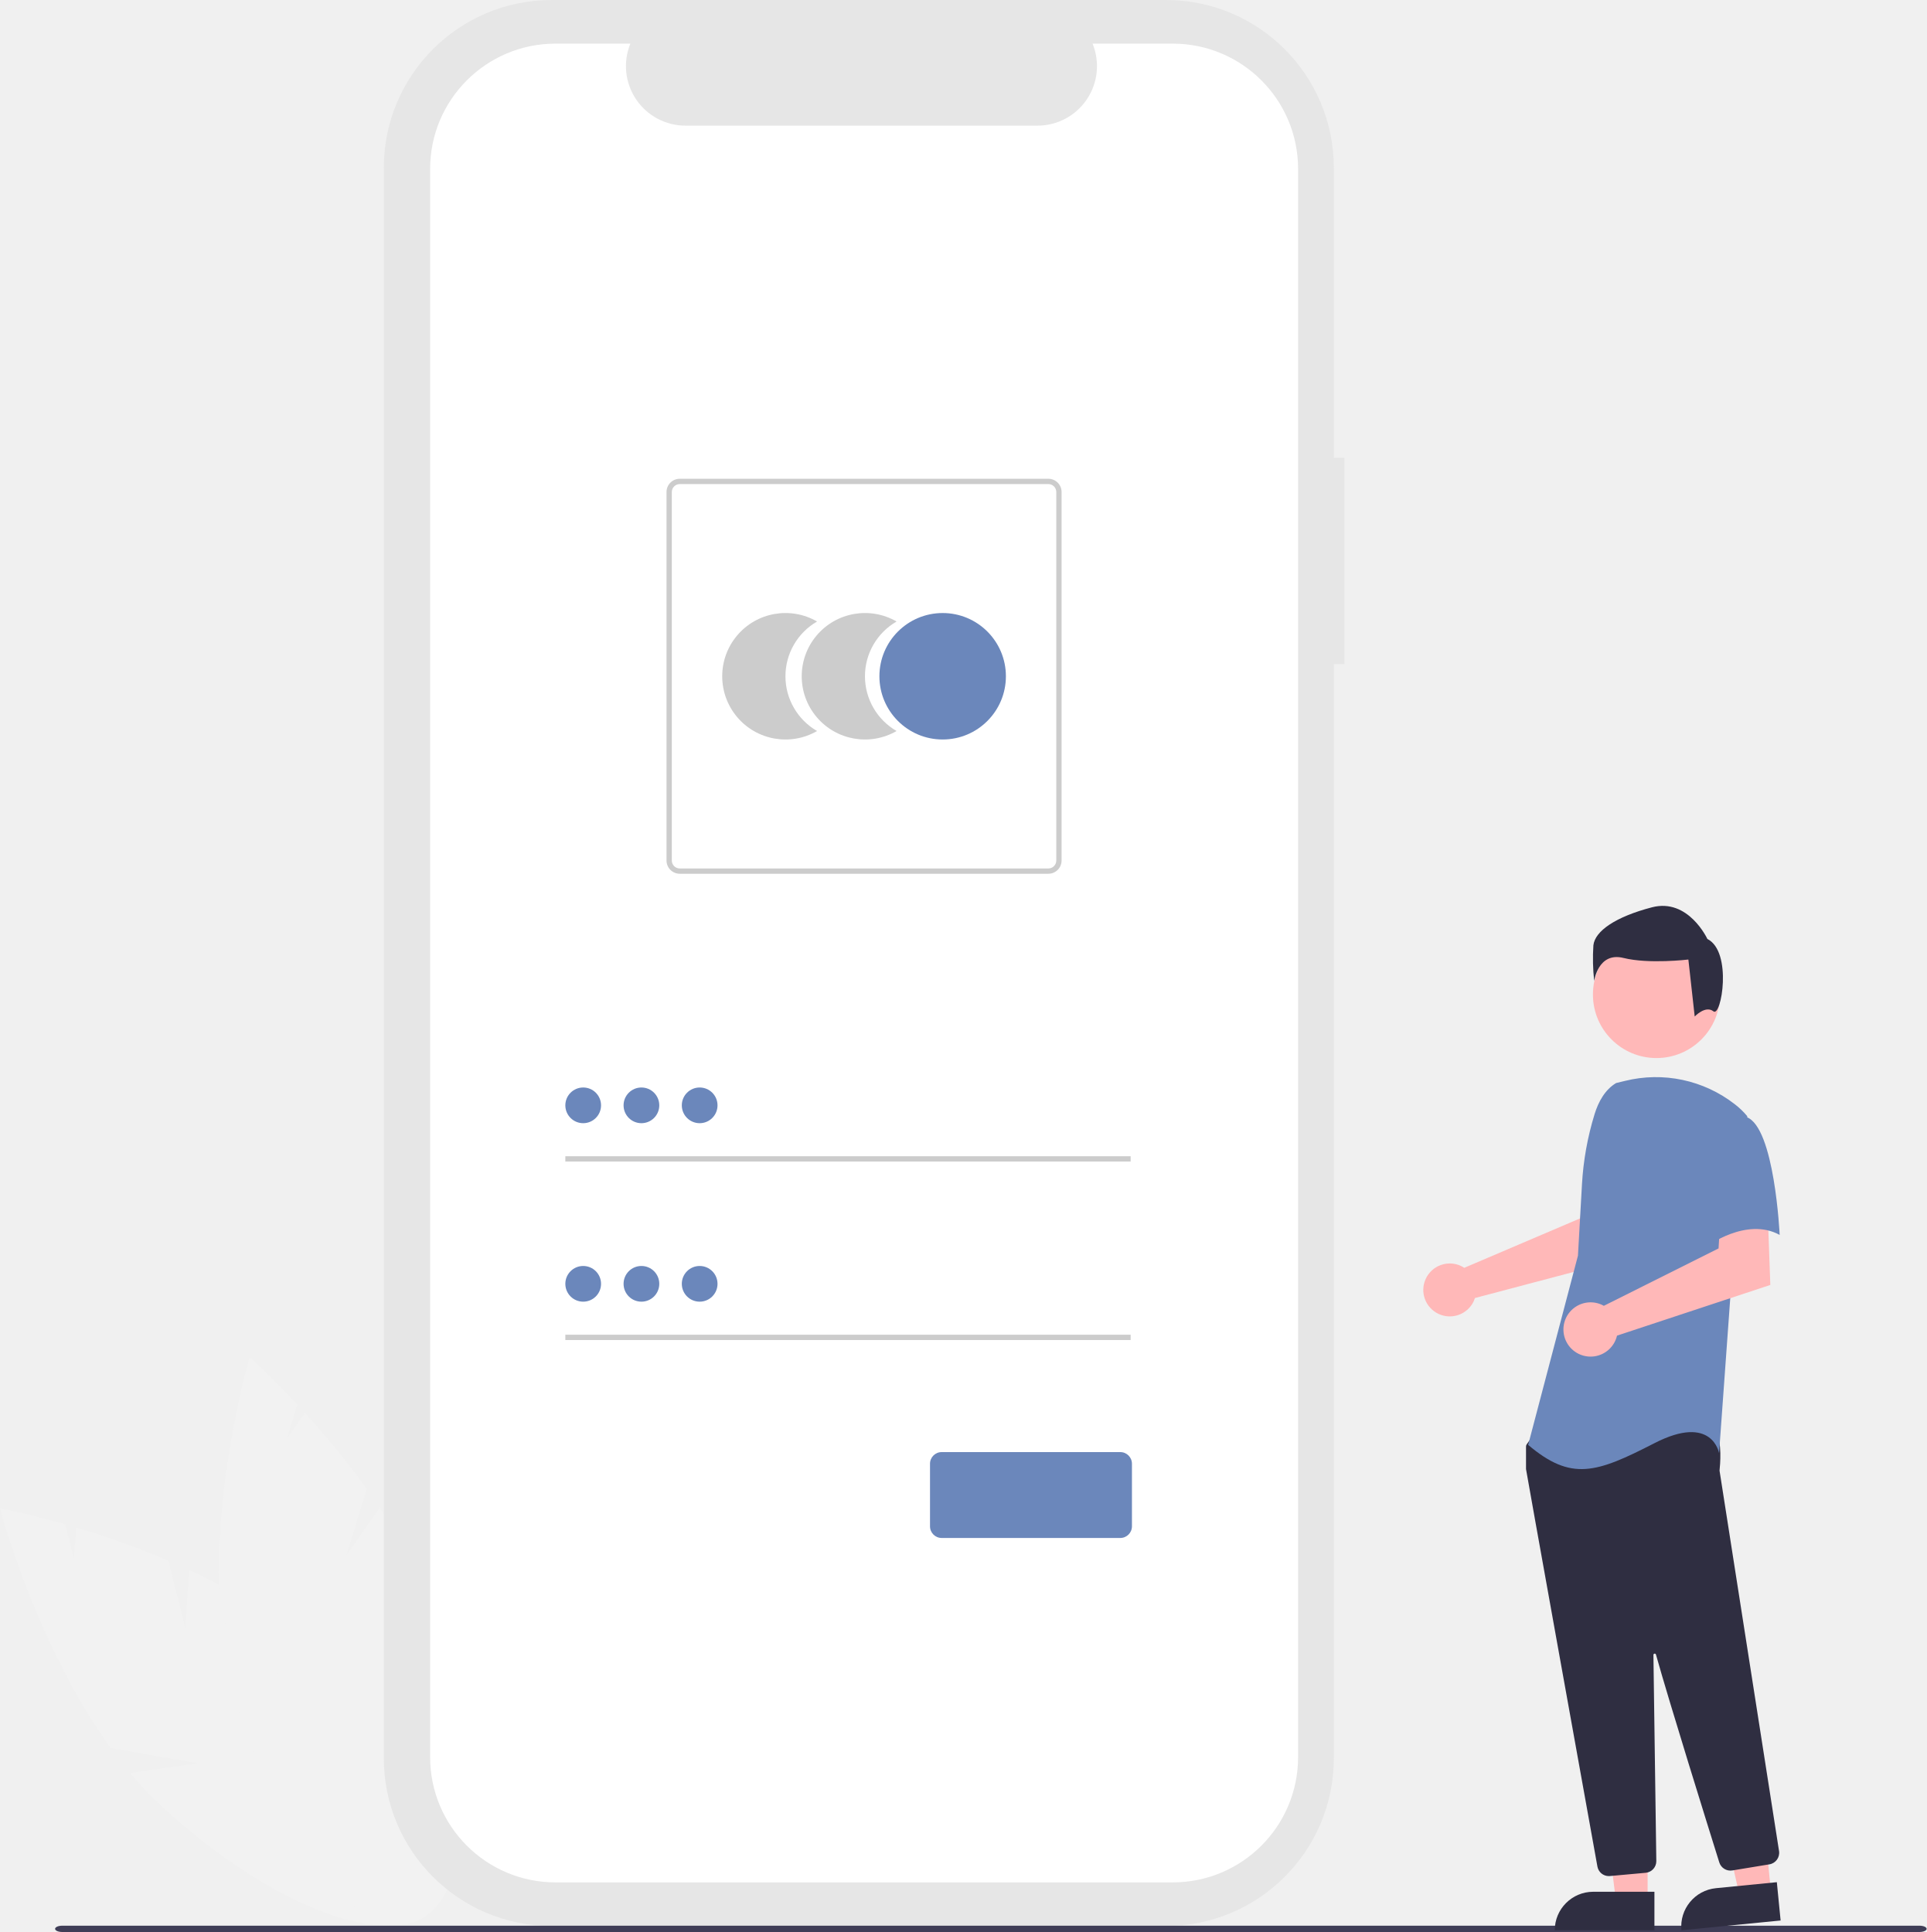
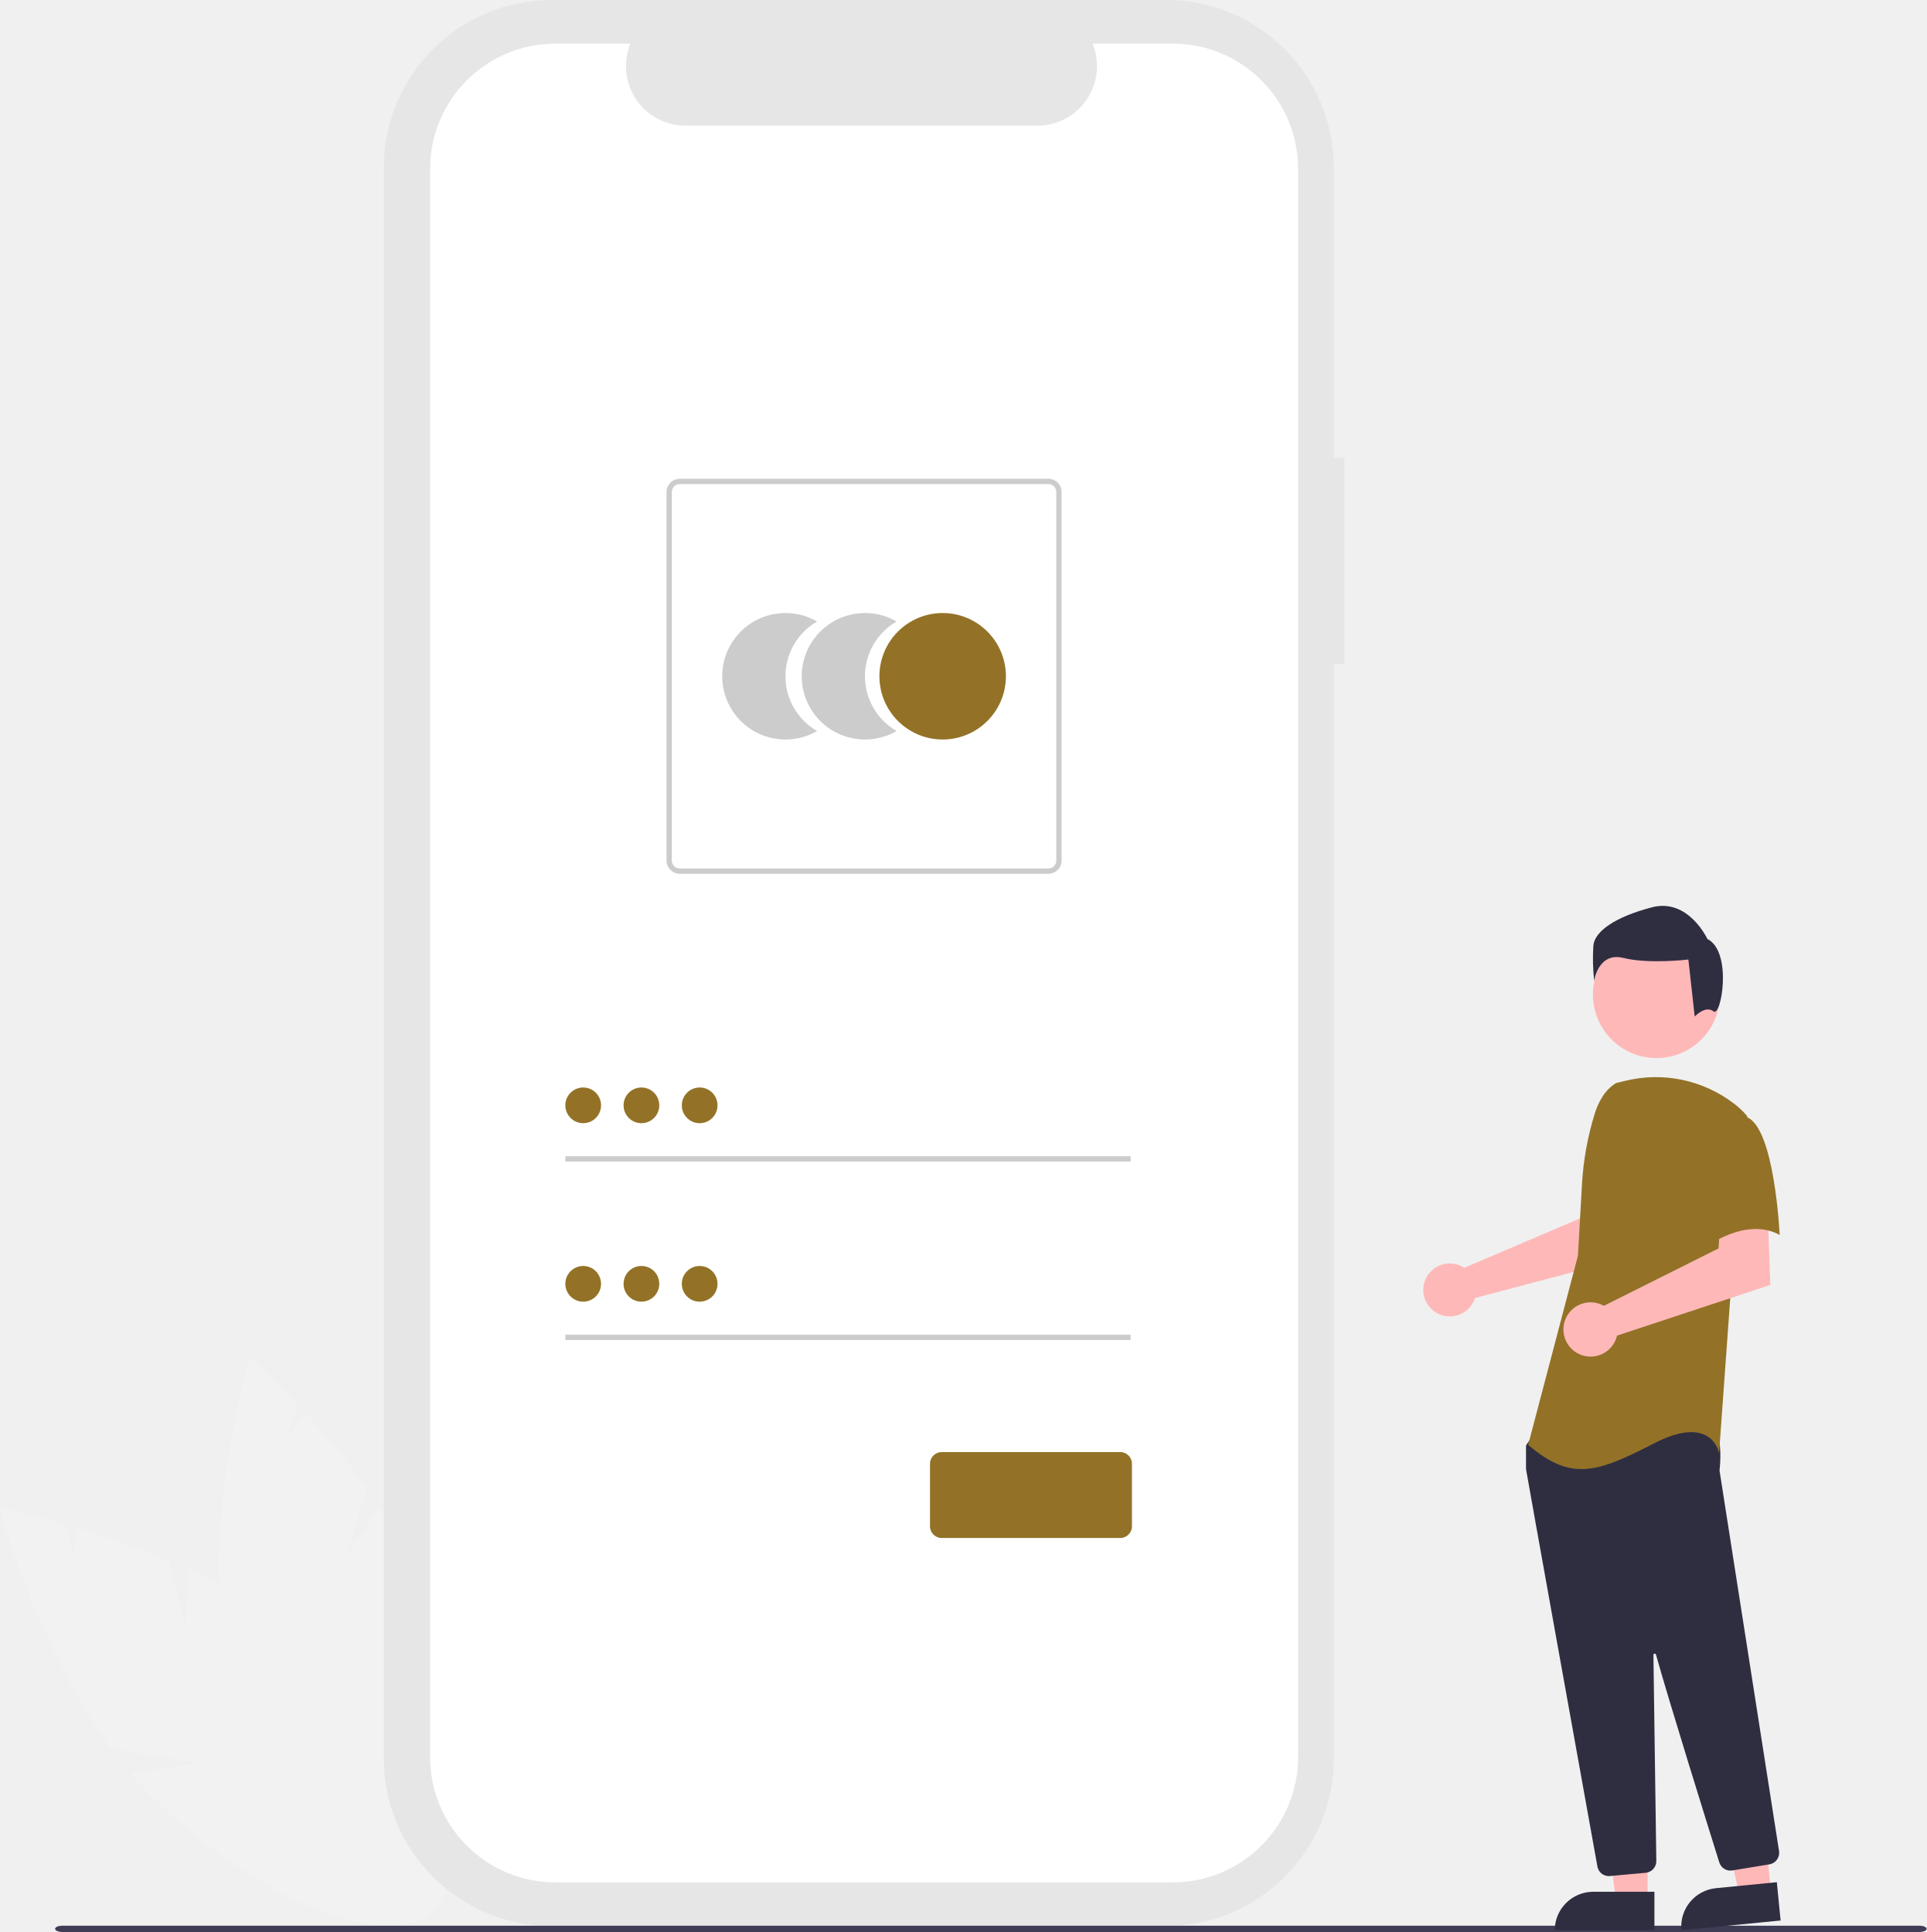
<svg xmlns="http://www.w3.org/2000/svg" data-name="Layer 1" width="744.848" height="747.077" viewBox="0 0 744.848 747.077">
-   <path id="fa3b9e12-7275-481e-bee9-64fd9595a50d-264" data-name="Path 1" d="M299.205,705.809l-6.56-25.872a335.967,335.967,0,0,0-35.643-12.788l-.828,12.024-3.358-13.247c-15.021-4.294-25.24-6.183-25.24-6.183s13.8,52.489,42.754,92.617l33.734,5.926-26.207,3.779a135.926,135.926,0,0,0,11.719,12.422c42.115,39.092,89.024,57.028,104.773,40.06s-5.625-62.412-47.74-101.5c-13.056-12.119-29.457-21.844-45.875-29.5Z" transform="translate(-227.576 -76.46149)" fill="#f2f2f2" />
-   <path id="bde08021-c30f-4979-a9d8-cb90b72b5ca2-265" data-name="Path 2" d="M361.591,677.706l7.758-25.538a335.94,335.94,0,0,0-23.9-29.371l-6.924,9.865,3.972-13.076c-10.641-11.436-18.412-18.335-18.412-18.335s-15.315,52.067-11.275,101.384l25.815,22.51-24.392-10.312a135.919,135.919,0,0,0,3.614,16.694c15.846,55.234,46.731,94.835,68.983,88.451s27.446-56.335,11.6-111.569c-4.912-17.123-13.926-33.926-24.023-48.965Z" transform="translate(-227.576 -76.46149)" fill="#f2f2f2" />
-   <path id="b3ac2088-de9b-4f7f-bc99-0ed9705c1a9d-266" data-name="Path 22" d="M747.327,253.445h-4.092v-112.1a64.883,64.883,0,0,0-64.883-64.883H440.845a64.883,64.883,0,0,0-64.883,64.883v615a64.883,64.883,0,0,0,64.883,64.883H678.352a64.883,64.883,0,0,0,64.882-64.883v-423.105h4.092Z" transform="translate(-227.576 -76.46149)" fill="#e6e6e6" />
-   <path id="b2715b96-3117-487c-acc0-20904544b5b7-267" data-name="Path 23" d="M680.97,93.335h-31a23.02,23.02,0,0,1-21.316,31.714H492.589a23.02,23.02,0,0,1-21.314-31.714H442.319a48.454,48.454,0,0,0-48.454,48.454v614.107a48.454,48.454,0,0,0,48.454,48.454H680.97a48.454,48.454,0,0,0,48.454-48.454h0V141.788a48.454,48.454,0,0,0-48.454-48.453Z" transform="translate(-227.576 -76.46149)" fill="#fff" />
-   <path id="b06d66ec-6c84-45dd-8c27-1263a6253192-268" data-name="Path 6" d="M531.234,337.965a24.437,24.437,0,0,1,12.23-21.174,24.45,24.45,0,1,0,0,42.345A24.434,24.434,0,0,1,531.234,337.965Z" transform="translate(-227.576 -76.46149)" fill="#ccc" />
-   <path id="e73810fe-4cf4-40cc-8c7c-ca544ce30bd4-269" data-name="Path 7" d="M561.971,337.965a24.436,24.436,0,0,1,12.23-21.174,24.45,24.45,0,1,0,0,42.345A24.434,24.434,0,0,1,561.971,337.965Z" transform="translate(-227.576 -76.46149)" fill="#ccc" />
-   <circle id="a4813fcf-056e-4514-bb8b-e6506f49341f" data-name="Ellipse 1" cx="364.434" cy="261.502" r="24.45" fill="#6b87bb" />
-   <path id="bbe451c3-febc-41ba-8083-4c8307a2e73e-270" data-name="Path 8" d="M632.872,414.33h-142.5a5.123,5.123,0,0,1-5.117-5.117v-142.5a5.123,5.123,0,0,1,5.117-5.117h142.5a5.123,5.123,0,0,1,5.117,5.117v142.5A5.123,5.123,0,0,1,632.872,414.33Zm-142.5-150.686a3.073,3.073,0,0,0-3.07,3.07v142.5a3.073,3.073,0,0,0,3.07,3.07h142.5a3.073,3.073,0,0,0,3.07-3.07v-142.5a3.073,3.073,0,0,0-3.07-3.07Z" transform="translate(-227.576 -76.46149)" fill="#ccc" />
+   <path id="fa3b9e12-7275-481e-bee9-64fd9595a50d-242" data-name="Path 1" d="M299.205,705.809l-6.56-25.872a335.967,335.967,0,0,0-35.643-12.788l-.828,12.024-3.358-13.247c-15.021-4.294-25.24-6.183-25.24-6.183s13.8,52.489,42.754,92.617l33.734,5.926-26.207,3.779a135.926,135.926,0,0,0,11.719,12.422c42.115,39.092,89.024,57.028,104.773,40.06s-5.625-62.412-47.74-101.5c-13.056-12.119-29.457-21.844-45.875-29.5Z" transform="translate(-227.576 -76.46149)" fill="#f2f2f2" />
+   <path id="bde08021-c30f-4979-a9d8-cb90b72b5ca2-243" data-name="Path 2" d="M361.591,677.706l7.758-25.538a335.94,335.94,0,0,0-23.9-29.371l-6.924,9.865,3.972-13.076c-10.641-11.436-18.412-18.335-18.412-18.335s-15.315,52.067-11.275,101.384l25.815,22.51-24.392-10.312a135.919,135.919,0,0,0,3.614,16.694c15.846,55.234,46.731,94.835,68.983,88.451s27.446-56.335,11.6-111.569c-4.912-17.123-13.926-33.926-24.023-48.965Z" transform="translate(-227.576 -76.46149)" fill="#f2f2f2" />
+   <path id="b3ac2088-de9b-4f7f-bc99-0ed9705c1a9d-244" data-name="Path 22" d="M747.327,253.445h-4.092v-112.1a64.883,64.883,0,0,0-64.883-64.883H440.845a64.883,64.883,0,0,0-64.883,64.883v615a64.883,64.883,0,0,0,64.883,64.883H678.352a64.883,64.883,0,0,0,64.882-64.883v-423.105h4.092Z" transform="translate(-227.576 -76.46149)" fill="#e6e6e6" />
+   <path id="b2715b96-3117-487c-acc0-20904544b5b7-245" data-name="Path 23" d="M680.97,93.335h-31a23.02,23.02,0,0,1-21.316,31.714H492.589a23.02,23.02,0,0,1-21.314-31.714H442.319a48.454,48.454,0,0,0-48.454,48.454v614.107a48.454,48.454,0,0,0,48.454,48.454H680.97a48.454,48.454,0,0,0,48.454-48.454h0V141.788a48.454,48.454,0,0,0-48.454-48.453Z" transform="translate(-227.576 -76.46149)" fill="#fff" />
+   <path id="b06d66ec-6c84-45dd-8c27-1263a6253192-246" data-name="Path 6" d="M531.234,337.965a24.437,24.437,0,0,1,12.23-21.174,24.45,24.45,0,1,0,0,42.345A24.434,24.434,0,0,1,531.234,337.965Z" transform="translate(-227.576 -76.46149)" fill="#ccc" />
+   <path id="e73810fe-4cf4-40cc-8c7c-ca544ce30bd4-247" data-name="Path 7" d="M561.971,337.965a24.436,24.436,0,0,1,12.23-21.174,24.45,24.45,0,1,0,0,42.345A24.434,24.434,0,0,1,561.971,337.965Z" transform="translate(-227.576 -76.46149)" fill="#ccc" />
+   <circle id="a4813fcf-056e-4514-bb8b-e6506f49341f" data-name="Ellipse 1" cx="364.434" cy="261.502" r="24.45" fill="#937227" />
+   <path id="bbe451c3-febc-41ba-8083-4c8307a2e73e-248" data-name="Path 8" d="M632.872,414.33h-142.5a5.123,5.123,0,0,1-5.117-5.117v-142.5a5.123,5.123,0,0,1,5.117-5.117h142.5a5.123,5.123,0,0,1,5.117,5.117v142.5A5.123,5.123,0,0,1,632.872,414.33Zm-142.5-150.686a3.073,3.073,0,0,0-3.07,3.07v142.5a3.073,3.073,0,0,0,3.07,3.07h142.5a3.073,3.073,0,0,0,3.07-3.07v-142.5a3.073,3.073,0,0,0-3.07-3.07Z" transform="translate(-227.576 -76.46149)" fill="#ccc" />
  <rect id="bb28937d-932f-4fdf-befe-f406e51091fe" data-name="Rectangle 1" x="218.562" y="447.102" width="218.552" height="2.047" fill="#ccc" />
-   <circle id="fcef55fc-4968-45b2-93bb-1a1080c85fc7" data-name="Ellipse 2" cx="225.464" cy="427.42" r="6.902" fill="#6b87bb" />
+   <circle id="fcef55fc-4968-45b2-93bb-1a1080c85fc7" data-name="Ellipse 2" cx="225.464" cy="427.42" r="6.902" fill="#937227" />
  <rect id="ff33d889-4c74-4b91-85ef-b4882cc8fe76" data-name="Rectangle 2" x="218.562" y="516.118" width="218.552" height="2.047" fill="#ccc" />
-   <circle id="e8fa0310-b872-4adf-aedd-0c6eda09f3b8" data-name="Ellipse 3" cx="225.464" cy="496.437" r="6.902" fill="#6b87bb" />
-   <path d="M660.69,671.172H591.622a4.505,4.505,0,0,1-4.5-4.5v-24.208a4.505,4.505,0,0,1,4.5-4.5h69.068a4.505,4.505,0,0,1,4.5,4.5v24.208A4.505,4.505,0,0,1,660.69,671.172Z" transform="translate(-227.576 -76.46149)" fill="#6b87bb" />
-   <circle id="e12ee00d-aa4a-4413-a013-11d20b7f97f7" data-name="Ellipse 7" cx="247.978" cy="427.42" r="6.902" fill="#6b87bb" />
-   <circle id="f58f497e-6949-45c8-be5f-eee2aa0f6586" data-name="Ellipse 8" cx="270.492" cy="427.42" r="6.902" fill="#6b87bb" />
-   <circle id="b4d4939a-c6e6-4f4d-ba6c-e8b05485017d" data-name="Ellipse 9" cx="247.978" cy="496.437" r="6.902" fill="#6b87bb" />
-   <circle id="aff120b1-519b-4e96-ac87-836aa55663de" data-name="Ellipse 10" cx="270.492" cy="496.437" r="6.902" fill="#6b87bb" />
-   <path id="f1094013-1297-477a-ac57-08eac07c4bd5-271" data-name="Path 88" d="M969.642,823.539H251.656c-1.537,0-2.782-.546-2.782-1.218s1.245-1.219,2.782-1.219H969.642c1.536,0,2.782.546,2.782,1.219S971.178,823.539,969.642,823.539Z" transform="translate(-227.576 -76.46149)" fill="#3f3d56" />
+   <circle id="e8fa0310-b872-4adf-aedd-0c6eda09f3b8" data-name="Ellipse 3" cx="225.464" cy="496.437" r="6.902" fill="#937227" />
+   <path d="M660.69,671.172H591.622a4.505,4.505,0,0,1-4.5-4.5v-24.208a4.505,4.505,0,0,1,4.5-4.5h69.068a4.505,4.505,0,0,1,4.5,4.5v24.208A4.505,4.505,0,0,1,660.69,671.172Z" transform="translate(-227.576 -76.46149)" fill="#937227" />
+   <circle id="e12ee00d-aa4a-4413-a013-11d20b7f97f7" data-name="Ellipse 7" cx="247.978" cy="427.42" r="6.902" fill="#937227" />
+   <circle id="f58f497e-6949-45c8-be5f-eee2aa0f6586" data-name="Ellipse 8" cx="270.492" cy="427.42" r="6.902" fill="#937227" />
+   <circle id="b4d4939a-c6e6-4f4d-ba6c-e8b05485017d" data-name="Ellipse 9" cx="247.978" cy="496.437" r="6.902" fill="#937227" />
+   <circle id="aff120b1-519b-4e96-ac87-836aa55663de" data-name="Ellipse 10" cx="270.492" cy="496.437" r="6.902" fill="#937227" />
+   <path id="f1094013-1297-477a-ac57-08eac07c4bd5-249" data-name="Path 88" d="M969.642,823.539H251.656c-1.537,0-2.782-.546-2.782-1.218s1.245-1.219,2.782-1.219H969.642c1.536,0,2.782.546,2.782,1.219S971.178,823.539,969.642,823.539Z" transform="translate(-227.576 -76.46149)" fill="#3f3d56" />
  <path d="M792.253,565.923a10.094,10.094,0,0,1,1.411.787l44.852-19.143,1.601-11.815,17.922-.11-1.059,27.098-59.2,15.656a10.608,10.608,0,0,1-.447,1.208,10.235,10.235,0,1,1-5.079-13.682Z" transform="translate(-227.576 -76.46149)" fill="#ffb8b8" />
  <polygon points="636.98 735.021 624.72 735.021 618.888 687.733 636.982 687.734 636.98 735.021" fill="#ffb8b8" />
  <path d="M615.963,731.518h23.644a0,0,0,0,1,0,0v14.887a0,0,0,0,1,0,0H601.076a0,0,0,0,1,0,0v0A14.887,14.887,0,0,1,615.963,731.518Z" fill="#2f2e41" />
  <polygon points="684.66 731.557 672.459 732.759 662.018 686.271 680.025 684.497 684.66 731.557" fill="#ffb8b8" />
  <path d="M891.686,806.128h23.644a0,0,0,0,1,0,0v14.887a0,0,0,0,1,0,0H876.799a0,0,0,0,1,0,0v0A14.887,14.887,0,0,1,891.686,806.128Z" transform="translate(-303.0087 15.2906) rotate(-5.62529)" fill="#2f2e41" />
  <circle cx="640.393" cy="384.574" r="24.561" fill="#ffb8b8" />
  <path d="M849.556,801.919a4.471,4.471,0,0,1-4.415-3.697c-6.346-35.226-27.088-150.405-27.584-153.596a1.427,1.427,0,0,1-.016-.222v-8.588a1.489,1.489,0,0,1,.279-.872l2.74-3.838a1.478,1.478,0,0,1,1.144-.625c15.622-.732,66.784-2.879,69.256.209h0c2.482,3.104,1.605,12.507,1.404,14.36l.01.193,22.985,146.995a4.512,4.512,0,0,1-3.715,5.135l-14.356,2.365a4.521,4.521,0,0,1-5.025-3.093c-4.44-14.188-19.329-61.918-24.489-80.387a.499.499,0,0,0-.98.139c.258,17.605.881,62.523,1.096,78.037l.023,1.671a4.518,4.518,0,0,1-4.093,4.536l-13.844,1.258C849.836,801.914,849.695,801.919,849.556,801.919Z" transform="translate(-227.576 -76.46149)" fill="#2f2e41" />
-   <path id="ae7af94f-88d7-4204-9f07-e3651de85c05-272" data-name="Path 99" d="M852.381,495.254c-4.286,2.548-6.851,7.23-8.323,11.995a113.681,113.681,0,0,0-4.884,27.159l-1.556,27.6-19.255,73.17c16.689,14.121,26.315,10.912,48.78-.639s25.032,3.851,25.032,3.851l4.492-62.258,6.418-68.032a30.164,30.164,0,0,0-4.861-4.674,49.658,49.658,0,0,0-42.442-8.995Z" transform="translate(-227.576 -76.46149)" fill="#6b87bb" />
+   <path id="ae7af94f-88d7-4204-9f07-e3651de85c05-250" data-name="Path 99" d="M852.381,495.254c-4.286,2.548-6.851,7.23-8.323,11.995a113.681,113.681,0,0,0-4.884,27.159l-1.556,27.6-19.255,73.17c16.689,14.121,26.315,10.912,48.78-.639s25.032,3.851,25.032,3.851l4.492-62.258,6.418-68.032a30.164,30.164,0,0,0-4.861-4.674,49.658,49.658,0,0,0-42.442-8.995Z" transform="translate(-227.576 -76.46149)" fill="#937227" />
  <path d="M846.127,580.7a10.526,10.526,0,0,1,1.501.704l44.348-22.197.736-12.026,18.294-1.261.98,27.413L852.72,592.932a10.496,10.496,0,1,1-6.593-12.232Z" transform="translate(-227.576 -76.46149)" fill="#ffb8b8" />
-   <path id="a6768b0e-63d0-4b31-8462-9b2e0b00f0fd-273" data-name="Path 101" d="M902.766,508.412c10.912,3.851,12.834,45.574,12.834,45.574-12.837-7.06-28.241,4.493-28.241,4.493s-3.209-10.912-7.06-25.032a24.53,24.53,0,0,1,5.134-23.106S891.854,504.558,902.766,508.412Z" transform="translate(-227.576 -76.46149)" fill="#6b87bb" />
-   <path id="bfd7963f-0cf8-4885-9d3a-2c00bccda2e3-274" data-name="Path 102" d="M889.991,467.531c-3.06-2.448-7.235,2.002-7.235,2.002l-2.448-22.033s-15.301,1.833-25.093-.612-11.323,8.875-11.323,8.875a78.58,78.58,0,0,1-.306-13.771c.612-5.508,8.568-11.017,22.645-14.689S887.652,439.543,887.652,439.543C897.445,444.439,893.051,469.979,889.991,467.531Z" transform="translate(-227.576 -76.46149)" fill="#2f2e41" />
+   <path id="a6768b0e-63d0-4b31-8462-9b2e0b00f0fd-251" data-name="Path 101" d="M902.766,508.412c10.912,3.851,12.834,45.574,12.834,45.574-12.837-7.06-28.241,4.493-28.241,4.493s-3.209-10.912-7.06-25.032a24.53,24.53,0,0,1,5.134-23.106S891.854,504.558,902.766,508.412Z" transform="translate(-227.576 -76.46149)" fill="#937227" />
+   <path id="bfd7963f-0cf8-4885-9d3a-2c00bccda2e3-252" data-name="Path 102" d="M889.991,467.531c-3.06-2.448-7.235,2.002-7.235,2.002l-2.448-22.033s-15.301,1.833-25.093-.612-11.323,8.875-11.323,8.875a78.58,78.58,0,0,1-.306-13.771c.612-5.508,8.568-11.017,22.645-14.689S887.652,439.543,887.652,439.543C897.445,444.439,893.051,469.979,889.991,467.531Z" transform="translate(-227.576 -76.46149)" fill="#2f2e41" />
</svg>
